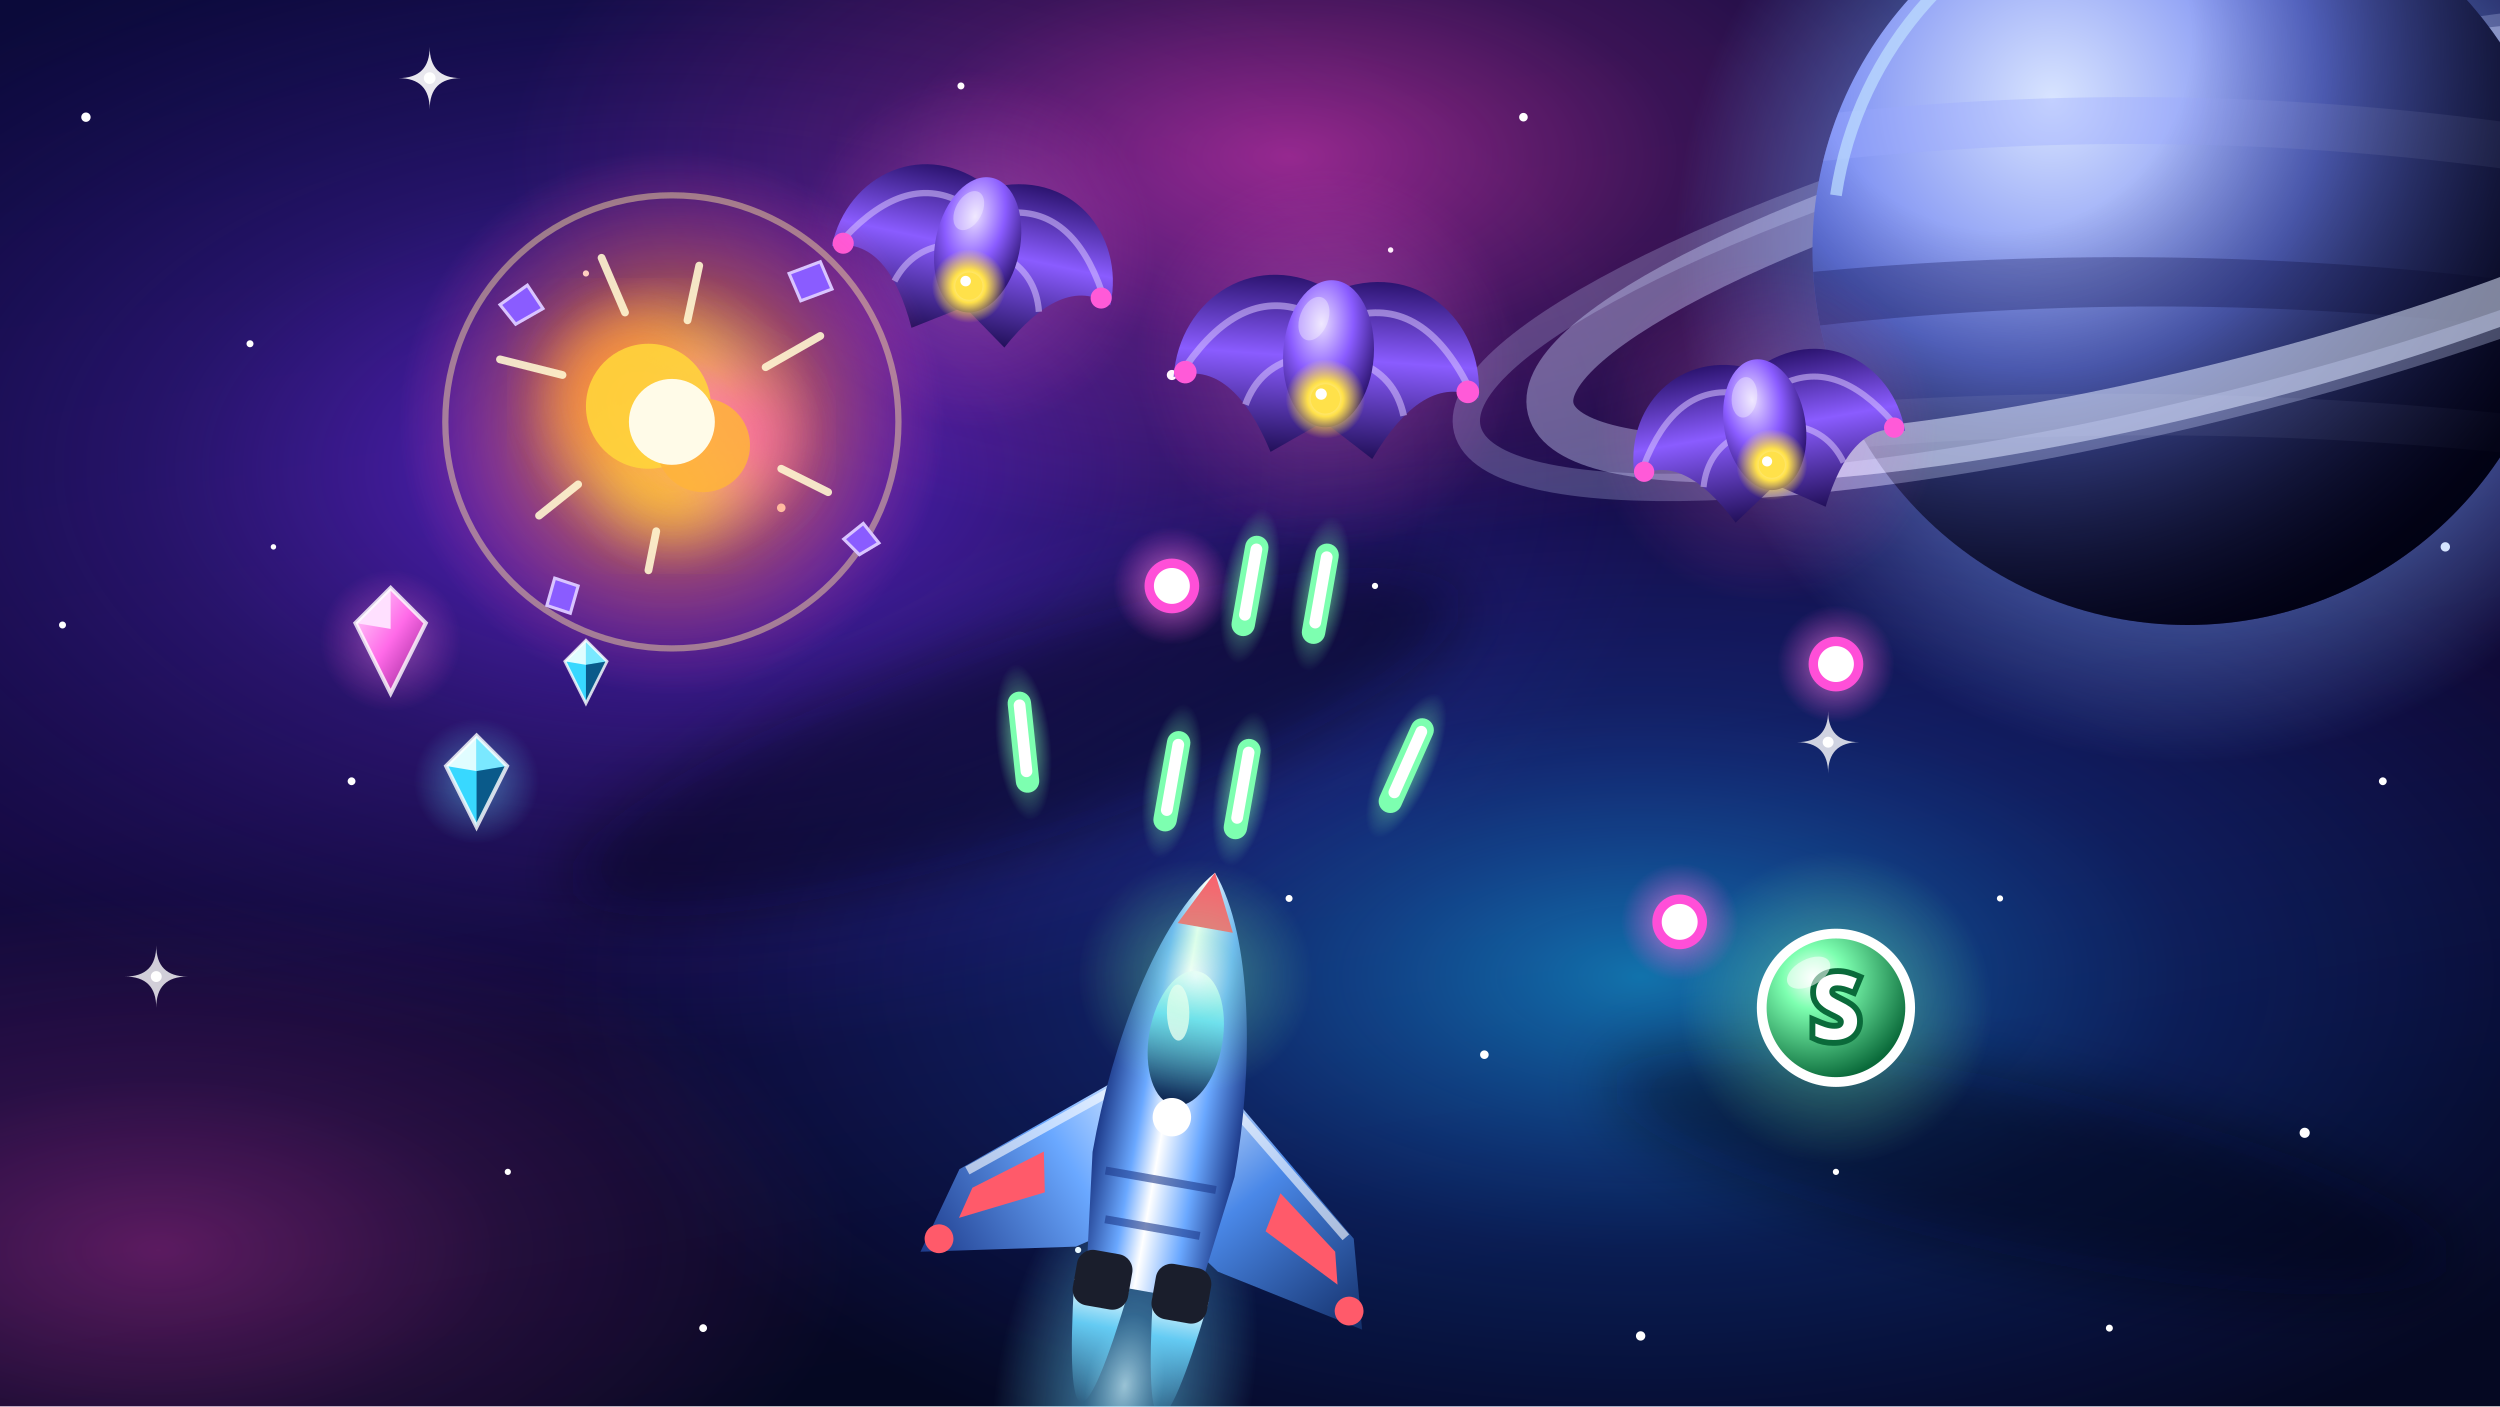
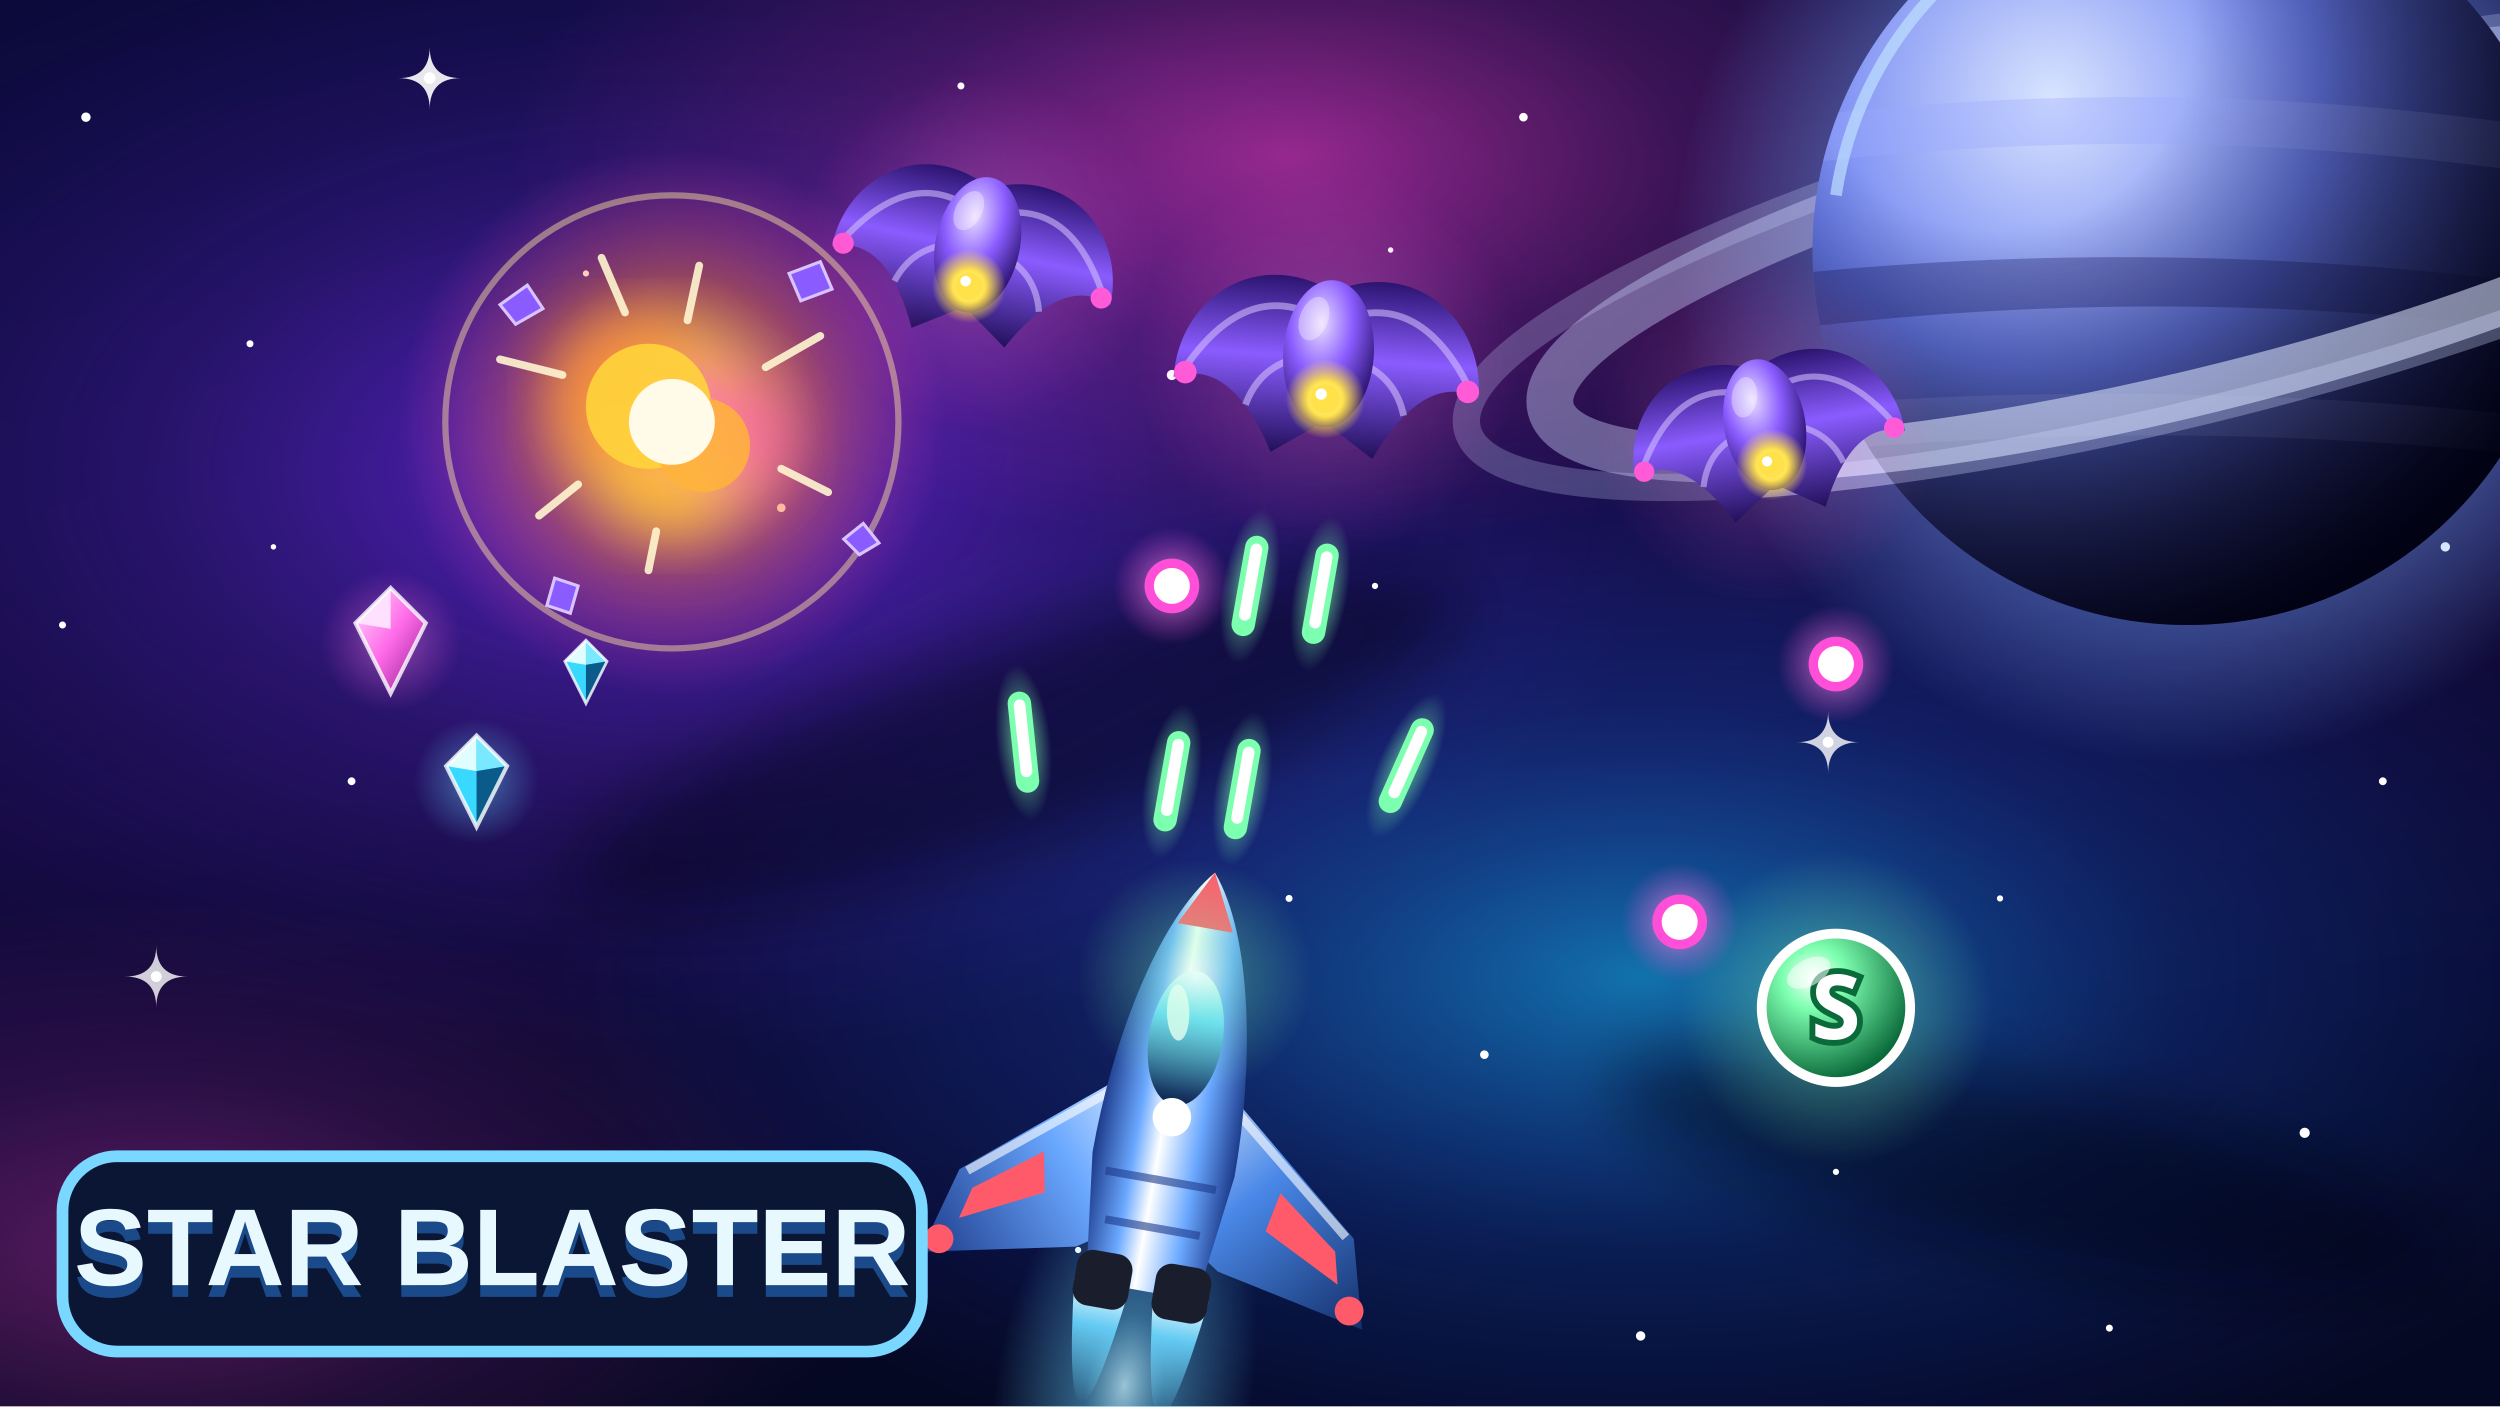
<svg xmlns="http://www.w3.org/2000/svg" viewBox="0 0 640 360" width="640" height="360">
  <defs>
    <linearGradient id="sky" x1="0" y1="0" x2="0.3" y2="1">
      <stop offset="0" stop-color="#0b0a3a" />
      <stop offset="0.55" stop-color="#140a40" />
      <stop offset="1" stop-color="#050822" />
    </linearGradient>
    <radialGradient id="nebA" cx="50%" cy="50%" r="50%">
      <stop offset="0" stop-color="#7a2aff" stop-opacity="0.75" />
      <stop offset="0.5" stop-color="#5a2ad0" stop-opacity="0.3" />
      <stop offset="1" stop-color="#3a1aa0" stop-opacity="0" />
    </radialGradient>
    <radialGradient id="nebB" cx="50%" cy="50%" r="50%">
      <stop offset="0" stop-color="#16b8ff" stop-opacity="0.6" />
      <stop offset="0.5" stop-color="#1a6aff" stop-opacity="0.22" />
      <stop offset="1" stop-color="#1a4aff" stop-opacity="0" />
    </radialGradient>
    <radialGradient id="nebC" cx="50%" cy="50%" r="50%">
      <stop offset="0" stop-color="#ff3fc8" stop-opacity="0.55" />
      <stop offset="0.5" stop-color="#ff3fc8" stop-opacity="0.18" />
      <stop offset="1" stop-color="#ff3fc8" stop-opacity="0" />
    </radialGradient>
    <radialGradient id="planet" cx="32%" cy="30%" r="80%">
      <stop offset="0" stop-color="#d8e4ff" />
      <stop offset="0.45" stop-color="#6a7ef0" />
      <stop offset="1" stop-color="#14154a" />
    </radialGradient>
    <radialGradient id="night" cx="25%" cy="22%" r="85%">
      <stop offset="0.3" stop-color="#000010" stop-opacity="0" />
      <stop offset="1" stop-color="#000010" stop-opacity="0.95" />
    </radialGradient>
    <radialGradient id="atm" cx="50%" cy="50%" r="50%">
      <stop offset="0.62" stop-color="#7aa8ff" stop-opacity="0.5" />
      <stop offset="1" stop-color="#7aa8ff" stop-opacity="0" />
    </radialGradient>
    <clipPath id="pclip">
      <circle cx="560" cy="64" r="96" />
    </clipPath>
    <clipPath id="ringFront">
      <rect x="380" y="64" width="300" height="200" transform="rotate(-14 560 64)" />
    </clipPath>
    <radialGradient id="glowW" cx="50%" cy="50%" r="50%">
      <stop offset="0" stop-color="#ffffff" stop-opacity="1" />
      <stop offset="0.3" stop-color="#ffffff" stop-opacity="0.4" />
      <stop offset="1" stop-color="#ffffff" stop-opacity="0" />
    </radialGradient>
    <radialGradient id="glowBlue" cx="50%" cy="50%" r="50%">
      <stop offset="0" stop-color="#bff0ff" stop-opacity="1" />
      <stop offset="0.3" stop-color="#6ad7ff" stop-opacity="0.55" />
      <stop offset="1" stop-color="#6ad7ff" stop-opacity="0" />
    </radialGradient>
    <radialGradient id="glowGreen" cx="50%" cy="50%" r="50%">
      <stop offset="0" stop-color="#e8fff0" stop-opacity="1" />
      <stop offset="0.35" stop-color="#7dffb0" stop-opacity="0.6" />
      <stop offset="1" stop-color="#7dffb0" stop-opacity="0" />
    </radialGradient>
    <radialGradient id="glowFire" cx="50%" cy="50%" r="50%">
      <stop offset="0" stop-color="#fffbe0" stop-opacity="1" />
      <stop offset="0.25" stop-color="#ffd43b" stop-opacity="0.9" />
      <stop offset="0.55" stop-color="#ff7a2a" stop-opacity="0.45" />
      <stop offset="1" stop-color="#ff3fc8" stop-opacity="0" />
    </radialGradient>
    <radialGradient id="glowPink" cx="50%" cy="50%" r="50%">
      <stop offset="0" stop-color="#ff9af0" stop-opacity="0.9" />
      <stop offset="1" stop-color="#ff4fd8" stop-opacity="0" />
    </radialGradient>
    <linearGradient id="wingL" x1="1" y1="0" x2="0" y2="1">
      <stop offset="0" stop-color="#ffffff" />
      <stop offset="0.45" stop-color="#6aa8ff" />
      <stop offset="1" stop-color="#1d3a8a" />
    </linearGradient>
    <linearGradient id="wingR" x1="0" y1="0" x2="1" y2="1">
      <stop offset="0" stop-color="#e8f2ff" />
      <stop offset="0.45" stop-color="#4a88e8" />
      <stop offset="1" stop-color="#14306a" />
    </linearGradient>
    <linearGradient id="hull" x1="0" y1="0" x2="1" y2="0">
      <stop offset="0" stop-color="#1d3a8a" />
      <stop offset="0.28" stop-color="#6aa8ff" />
      <stop offset="0.45" stop-color="#ffffff" />
      <stop offset="0.72" stop-color="#6aa8ff" />
      <stop offset="1" stop-color="#1d3a8a" />
    </linearGradient>
    <linearGradient id="glass" x1="0" y1="0" x2="0" y2="1">
      <stop offset="0" stop-color="#f0fdff" />
      <stop offset="0.35" stop-color="#6ad7ff" />
      <stop offset="1" stop-color="#0a1f4a" />
    </linearGradient>
    <linearGradient id="flame" x1="0" y1="0" x2="0" y2="1">
      <stop offset="0" stop-color="#ffffff" />
      <stop offset="0.35" stop-color="#6ad7ff" stop-opacity="0.9" />
      <stop offset="1" stop-color="#6ad7ff" stop-opacity="0" />
    </linearGradient>
    <linearGradient id="manta" x1="0" y1="0" x2="0" y2="1">
      <stop offset="0" stop-color="#2c1470" />
      <stop offset="0.45" stop-color="#8a5cff" />
      <stop offset="1" stop-color="#22105a" />
    </linearGradient>
    <radialGradient id="mantaBody" cx="40%" cy="30%" r="70%">
      <stop offset="0" stop-color="#e8dcff" />
      <stop offset="0.5" stop-color="#8a5cff" />
      <stop offset="1" stop-color="#2c1470" />
    </radialGradient>
    <radialGradient id="eye" cx="50%" cy="50%" r="50%">
      <stop offset="0" stop-color="#ffffff" />
      <stop offset="0.45" stop-color="#ffe14a" />
      <stop offset="1" stop-color="#ffe14a" stop-opacity="0" />
    </radialGradient>
    <radialGradient id="orbS" cx="35%" cy="30%" r="70%">
      <stop offset="0" stop-color="#ffffff" />
      <stop offset="0.3" stop-color="#7dffb0" />
      <stop offset="1" stop-color="#0a6a3a" />
    </radialGradient>
    <linearGradient id="cry" x1="0" y1="0" x2="1" y2="1">
      <stop offset="0" stop-color="#e0fdff" />
      <stop offset="0.5" stop-color="#38d8ff" />
      <stop offset="1" stop-color="#0a5a8a" />
    </linearGradient>
    <linearGradient id="cryPink" x1="0" y1="0" x2="1" y2="1">
      <stop offset="0" stop-color="#ffe0ff" />
      <stop offset="0.5" stop-color="#ff6ae8" />
      <stop offset="1" stop-color="#8a1a8a" />
    </linearGradient>
    <filter id="soft" x="-20%" y="-20%" width="140%" height="140%">
      <feGaussianBlur stdDeviation="8" />
    </filter>
    <g id="swooper">
      <circle r="34" fill="url(#glowPink)" opacity="0.35" />
      <path d="M0 -12 C14 -19 27 -9 27 5 C20 2 14 7 9 17 L0 11 L-9 17 C-14 7 -20 2 -27 5 C-27 -9 -14 -19 0 -12 Z" fill="url(#manta)" />
      <path d="M4 -8 Q16 -12 25 3 M-4 -8 Q-16 -12 -25 3 M5 0 Q12 2 14 9 M-5 0 Q-12 2 -14 9" fill="none" stroke="#d9c4ff" stroke-opacity="0.55" stroke-width="1.2" />
      <ellipse cx="0" cy="-1" rx="8" ry="13" fill="url(#mantaBody)" />
      <circle cx="0" cy="7" r="7" fill="url(#eye)" />
      <circle cx="0" cy="7" r="2.6" fill="#ffe14a" />
      <circle cx="-0.8" cy="6.2" r="1" fill="#fff" />
      <circle cx="25" cy="4" r="2" fill="#ff5ad8" />
      <circle cx="-25" cy="4" r="2" fill="#ff5ad8" />
      <ellipse cx="-3" cy="-7" rx="2.5" ry="4" fill="#fff" opacity="0.35" transform="rotate(17 -3 -7)" />
    </g>
    <g id="bolt">
      <rect x="-7" y="-20" width="14" height="40" rx="7" fill="url(#glowGreen)" opacity="0.8" />
      <rect x="-3" y="-13" width="6" height="26" rx="3" fill="#7dffb0" />
      <rect x="-1.5" y="-11" width="3" height="20" rx="1.5" fill="#fff" />
    </g>
    <g id="ebul">
      <circle r="15" fill="url(#glowPink)" opacity="0.8" />
      <circle r="7" fill="#ff4fd8" />
      <circle r="4.6" fill="#fff" />
    </g>
    <g id="crystal">
      <path d="M0 -9 L6 -3 L0 9 L-6 -3 Z" fill="#38d8ff" />
      <path d="M0 -9 L-6 -3 L0 -2 Z" fill="#e0fdff" />
      <path d="M0 -9 L6 -3 L0 -2 Z" fill="#7ae8ff" />
      <path d="M6 -3 L0 9 L0 -2 Z" fill="#0a5a8a" />
      <path d="M0 -9 L6 -3 L0 9 L-6 -3 Z" fill="none" stroke="#fff" stroke-opacity="0.8" stroke-width="0.8" />
    </g>
  </defs>
  <rect width="640" height="360" fill="url(#sky)" />
  <ellipse cx="170" cy="120" rx="260" ry="150" fill="url(#nebA)" />
  <ellipse cx="420" cy="250" rx="280" ry="140" fill="url(#nebB)" />
  <ellipse cx="330" cy="40" rx="200" ry="100" fill="url(#nebC)" />
  <ellipse cx="40" cy="320" rx="180" ry="90" fill="url(#nebC)" opacity="0.6" />
  <g fill="#02030f" opacity="0.45" filter="url(#soft)">
    <ellipse cx="260" cy="190" rx="120" ry="26" transform="rotate(-18 260 190)" />
    <ellipse cx="520" cy="300" rx="110" ry="22" transform="rotate(12 520 300)" />
  </g>
  <g fill="#ffffff">
    <circle cx="22" cy="30" r="1.2" />
    <circle cx="64" cy="88" r="0.9" />
    <circle cx="110" cy="20" r="1.5" />
    <circle cx="150" cy="70" r="0.8" />
    <circle cx="200" cy="130" r="1.1" />
    <circle cx="246" cy="22" r="0.9" />
    <circle cx="300" cy="96" r="1.3" />
    <circle cx="352" cy="150" r="0.8" />
    <circle cx="390" cy="30" r="1.1" />
    <circle cx="430" cy="110" r="0.9" />
    <circle cx="468" cy="190" r="1.4" />
    <circle cx="610" cy="200" r="1" />
    <circle cx="590" cy="290" r="1.3" />
    <circle cx="540" cy="340" r="0.9" />
    <circle cx="470" cy="300" r="0.8" />
    <circle cx="420" cy="342" r="1.2" />
    <circle cx="90" cy="200" r="1" />
    <circle cx="40" cy="250" r="1.4" />
    <circle cx="130" cy="300" r="0.8" />
    <circle cx="16" cy="160" r="0.9" />
    <circle cx="330" cy="230" r="0.9" />
    <circle cx="380" cy="270" r="1.1" />
    <circle cx="512" cy="230" r="0.8" />
    <circle cx="626" cy="140" r="1.2" />
    <circle cx="180" cy="340" r="1" />
    <circle cx="70" cy="140" r="0.7" />
    <circle cx="276" cy="320" r="0.8" />
    <circle cx="356" cy="64" r="0.7" />
  </g>
  <g fill="#ffffff">
    <path d="M110 12 Q110 20 118 20 Q110 20 110 28 Q110 20 102 20 Q110 20 110 12Z" opacity="0.9" />
    <path d="M468 182 Q468 190 476 190 Q468 190 468 198 Q468 190 460 190 Q468 190 468 182Z" opacity="0.8" />
    <path d="M40 242 Q40 250 48 250 Q40 250 40 258 Q40 250 32 250 Q40 250 40 242Z" opacity="0.8" />
  </g>
  <circle cx="560" cy="64" r="132" fill="url(#atm)" />
  <g transform="rotate(-14 560 64)" fill="none">
    <ellipse cx="560" cy="64" rx="168" ry="36" stroke="#cfd8ff" stroke-opacity="0.4" stroke-width="12" />
    <ellipse cx="560" cy="64" rx="190" ry="41" stroke="#cfd8ff" stroke-opacity="0.25" stroke-width="7" />
  </g>
  <circle cx="560" cy="64" r="96" fill="url(#planet)" />
  <g clip-path="url(#pclip)" opacity="0.35">
    <path d="M460 30 Q560 18 660 34 L660 46 Q560 30 460 42Z" fill="#9aa8ff" />
    <path d="M460 70 Q560 60 660 74 L660 86 Q560 72 460 84Z" fill="#1e1f6a" />
    <path d="M460 104 Q560 96 660 108 L660 118 Q560 106 460 116Z" fill="#9aa8ff" />
  </g>
  <circle cx="560" cy="64" r="96" fill="url(#night)" />
  <path d="M470 50 A95 95 0 0 1 540 -28" fill="none" stroke="#bfe0ff" stroke-opacity="0.7" stroke-width="3" />
  <g transform="rotate(-14 560 64)" fill="none" clip-path="url(#ringFront)">
    <ellipse cx="560" cy="64" rx="168" ry="36" stroke="#e0e8ff" stroke-opacity="0.55" stroke-width="12" />
    <ellipse cx="560" cy="64" rx="190" ry="41" stroke="#cfd8ff" stroke-opacity="0.32" stroke-width="7" />
  </g>
  <use href="#ebul" x="300" y="150" />
  <use href="#ebul" x="470" y="170" />
  <use href="#ebul" x="430" y="236" />
  <use href="#swooper" transform="translate(250 64) rotate(12) scale(1.35)" />
  <use href="#swooper" transform="translate(340 92) rotate(4) scale(1.45)" />
  <use href="#swooper" transform="translate(452 110) rotate(-10) scale(1.3)" />
  <g transform="translate(172 108)">
    <circle r="70" fill="url(#glowFire)" opacity="0.9" />
    <circle r="58" fill="none" stroke="#ffe9a0" stroke-opacity="0.45" stroke-width="1.6" />
    <g filter="url(#soft)" opacity="0.9">
      <circle cx="-10" cy="-6" r="20" fill="#ff8a3a" />
      <circle cx="14" cy="4" r="16" fill="#ff5ab0" />
      <circle cx="0" cy="14" r="14" fill="#ffb43a" />
    </g>
    <circle cx="-6" cy="-4" r="16" fill="#ffd43b" opacity="0.9" />
    <circle cx="8" cy="6" r="12" fill="#ffb43a" opacity="0.85" />
    <g stroke="#fff6d0" stroke-width="2" stroke-linecap="round" opacity="0.9">
      <path d="M4 -26 L7 -40" />
      <path d="M24 -14 L38 -22" />
      <path d="M28 12 L40 18" />
      <path d="M-4 28 L-6 38" />
      <path d="M-24 16 L-34 24" />
      <path d="M-28 -12 L-44 -16" />
      <path d="M-12 -28 L-18 -42" />
    </g>
    <g fill="#8a5cff" stroke="#d9c4ff" stroke-width="0.8">
      <path d="M30 -38 l8 -3 l3 7 l-8 3z" />
      <path d="M-44 -30 l7 -5 l4 6 l-7 4z" />
      <path d="M-30 40 l6 2 l-2 7 l-6 -2z" />
      <path d="M44 30 l5 -4 l4 5 l-5 3z" />
    </g>
    <circle r="11" fill="#fffbe8" />
  </g>
  <use href="#bolt" x="300" y="200" transform="rotate(10 300 200)" />
  <use href="#bolt" x="318" y="202" transform="rotate(10 318 202)" />
  <use href="#bolt" x="320" y="150" transform="rotate(10 320 150)" />
  <use href="#bolt" x="338" y="152" transform="rotate(10 338 152)" />
  <use href="#bolt" x="262" y="190" transform="rotate(-6 262 190)" />
  <use href="#bolt" x="360" y="196" transform="rotate(24 360 196)" />
  <circle cx="122" cy="200" r="16" fill="url(#glowBlue)" opacity="0.6" />
  <use href="#crystal" transform="translate(122 200) scale(1.3)" />
  <use href="#crystal" transform="translate(150 172) scale(0.9)" />
  <circle cx="100" cy="164" r="18" fill="url(#glowPink)" opacity="0.5" />
  <g transform="translate(100 164) scale(1.5)">
    <path d="M0 -9 L6 -3 L0 9 L-6 -3 Z" fill="url(#cryPink)" />
    <path d="M0 -9 L-6 -3 L0 -2 Z" fill="#ffe0ff" />
    <path d="M0 -9 L6 -3 L0 9 L-6 -3 Z" fill="none" stroke="#fff" stroke-opacity="0.8" stroke-width="0.7" />
  </g>
  <g transform="translate(470 258)">
    <circle r="40" fill="url(#glowGreen)" opacity="0.55" />
    <circle r="19" fill="url(#orbS)" stroke="#fff" stroke-width="2.5" />
    <text x="0" y="8" text-anchor="middle" font-family="Fredoka, 'Trebuchet MS', sans-serif" font-weight="700" font-size="23" fill="#fff" stroke="#0a6a3a" stroke-width="3" paint-order="stroke">S</text>
    <ellipse cx="-7" cy="-9" rx="6" ry="3.4" fill="#fff" opacity="0.55" transform="rotate(-28 -7 -9)" />
  </g>
  <g transform="translate(300 286) rotate(10) scale(2.05)">
    <ellipse cx="0" cy="34" rx="16" ry="30" fill="url(#glowBlue)" opacity="0.8" />
    <path d="M-8.5 22 Q-5 52 -1.5 22 Z" fill="url(#flame)" />
    <path d="M1.5 22 Q5 52 8.5 22 Z" fill="url(#flame)" />
    <path d="M-2 -8 L-25 11 L-28 22 L-9 18 L-3 14 Z" fill="url(#wingL)" />
    <path d="M2 -8 L25 11 L28 22 L9 18 L3 14 Z" fill="url(#wingR)" />
    <path d="M-15 7 L-23 13 L-24 17 L-14 12 Z" fill="#ff5a6a" />
    <path d="M15 7 L23 13 L24 17 L14 12 Z" fill="#ff5a6a" />
    <path d="M-3 -6 L-24 11 M3 -6 L24 11" stroke="#fff" stroke-opacity="0.6" stroke-width="1.1" />
    <circle cx="-26" cy="20" r="1.8" fill="#ff5a6a" />
    <circle cx="26" cy="20" r="1.8" fill="#ff5a6a" />
    <path d="M0 -31 C6 -24 9 -8 9 6 L7 22 L-7 22 L-9 6 C-9 -8 -6 -24 0 -31 Z" fill="url(#hull)" />
    <path d="M0 -31 L3.5 -24 L-3.5 -24 Z" fill="#ff5a6a" />
    <path d="M-7 8 L7 8 M-6 14 L6 14" stroke="#1d3a8a" stroke-opacity="0.6" stroke-width="1" />
    <ellipse cx="0" cy="-10" rx="4.6" ry="8.5" fill="url(#glass)" />
    <ellipse cx="-1.5" cy="-13" rx="1.4" ry="3.5" fill="#fff" opacity="0.8" transform="rotate(-11 -1.5 -13)" />
    <rect x="-8.5" y="18" width="7" height="7" rx="2" fill="#1a1e2c" />
    <rect x="1.5" y="18" width="7" height="7" rx="2" fill="#1a1e2c" />
    <circle cx="0" cy="0" r="2.4" fill="#fff" />
  </g>
  <circle cx="306" cy="250" r="30" fill="url(#glowGreen)" opacity="0.45" />
+   <g>
+     <rect x="16" y="296" width="220" height="50" rx="14" fill="#0b1634" stroke="#7ad7ff" stroke-width="3" />
+     <text x="126" y="332" text-anchor="middle" font-family="'Trebuchet MS', 'Arial Black', Arial, sans-serif" font-weight="900" font-size="28" fill="#1a4a8a">STAR BLASTER</text>
+     <text x="126" y="329" text-anchor="middle" font-family="'Trebuchet MS', 'Arial Black', Arial, sans-serif" font-weight="900" font-size="28" fill="#e8f8ff">STAR BLASTER</text>
+   </g>
</svg>
